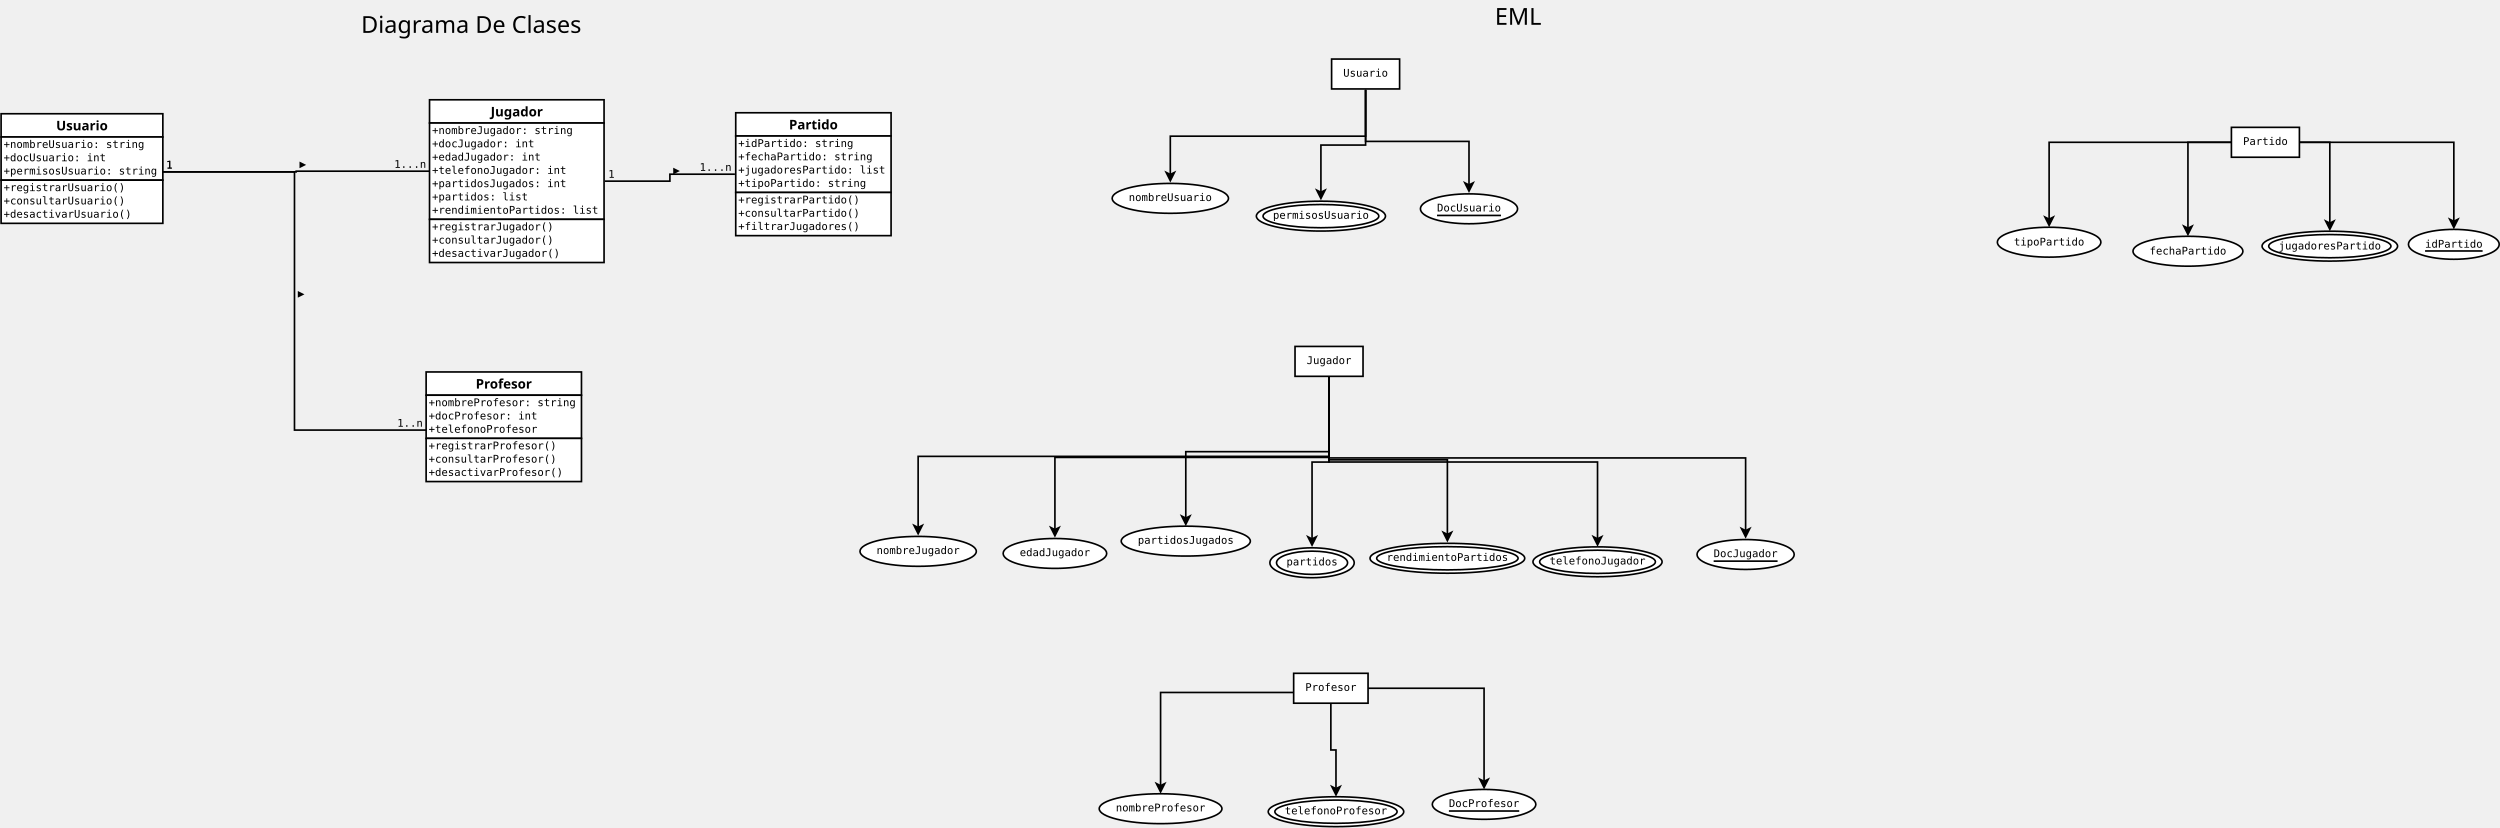
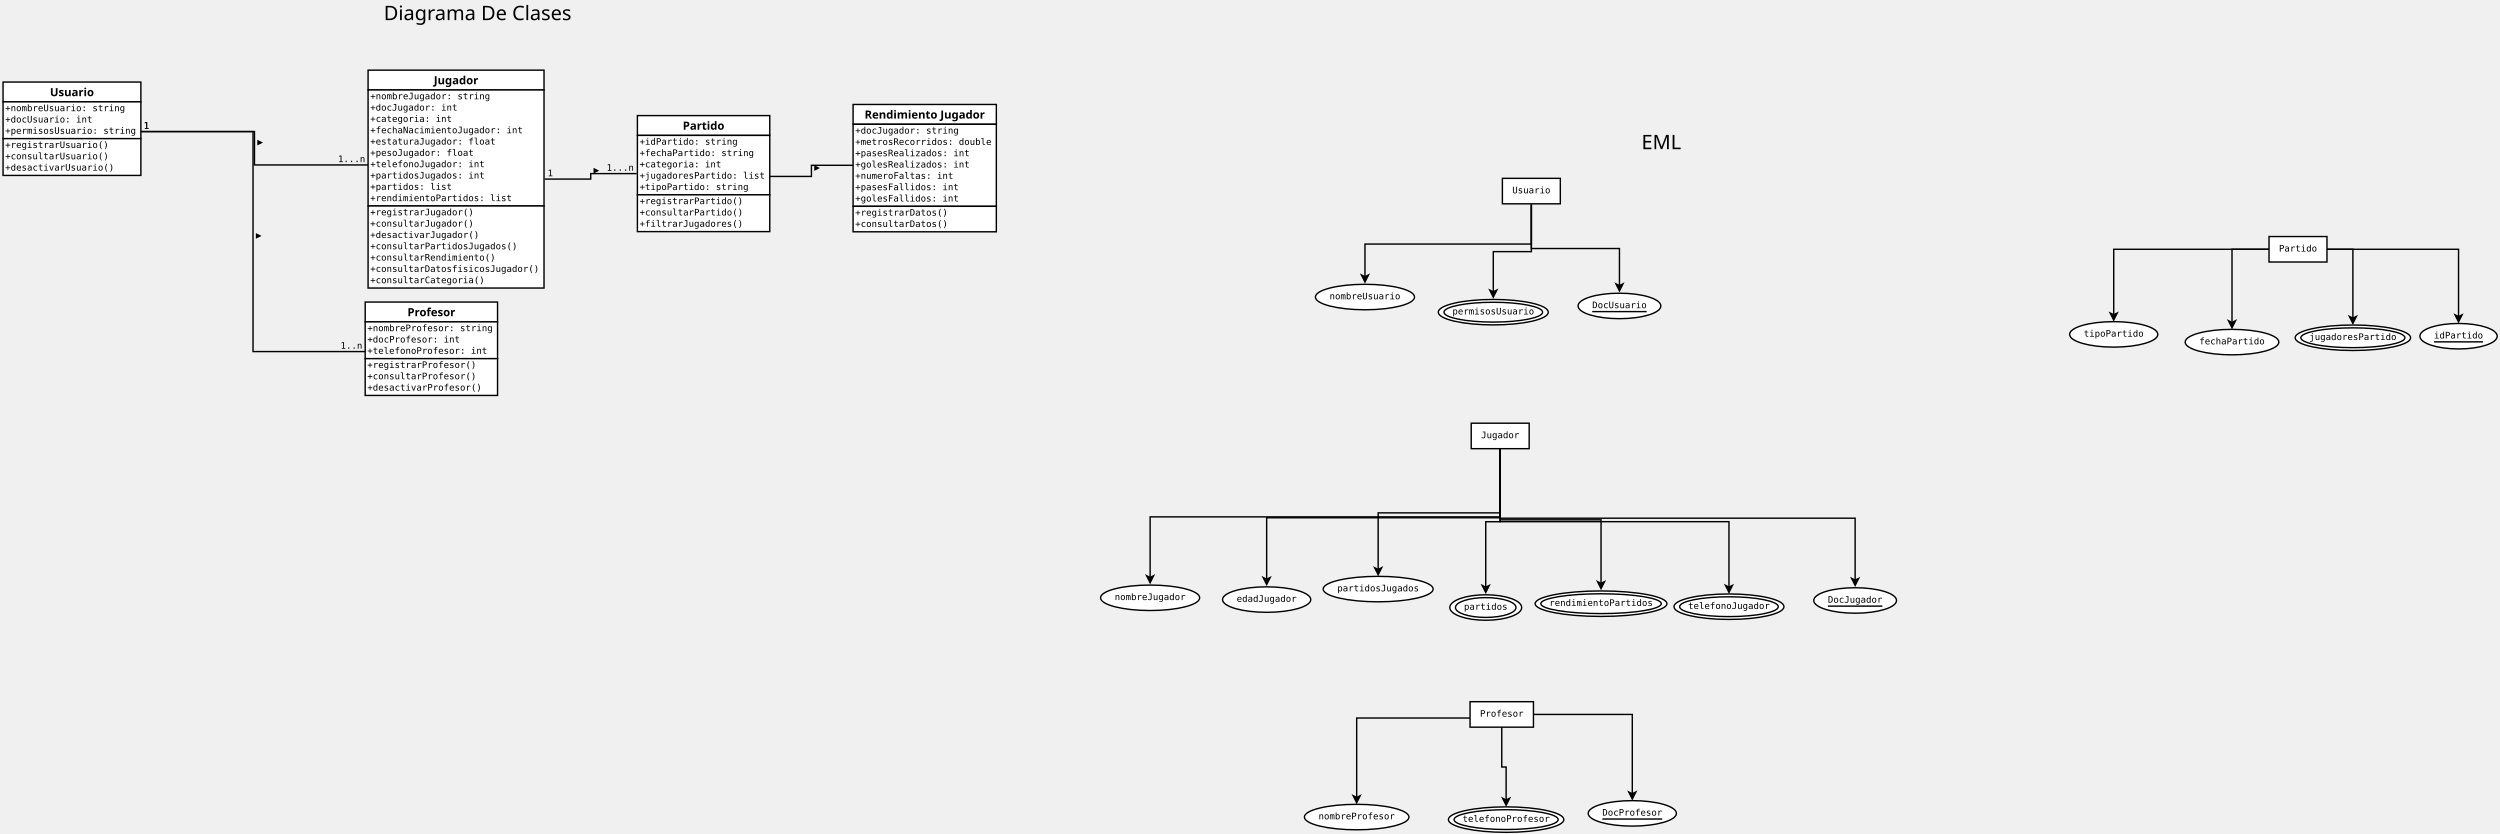
- <svg xmlns="http://www.w3.org/2000/svg" width="151cm" height="50cm" viewBox="-2 61 3011 995">
-   <g>
-     <rect style="fill: #ffffff" x="-0.672" y="196.983" width="194.8" height="28" />
-     <rect style="fill: none; fill-opacity:0; stroke-width: 2; stroke: #000000" x="-0.672" y="196.983" width="194.8" height="28" />
-     <text font-size="16" style="fill: #000000;text-anchor:middle;font-family:sans-serif;font-style:normal;font-weight:700" x="96.728" y="216.983">Usuario</text>
-     <rect style="fill: #ffffff" x="-0.672" y="224.983" width="194.8" height="52" />
-     <rect style="fill: none; fill-opacity:0; stroke-width: 2; stroke: #000000" x="-0.672" y="224.983" width="194.8" height="52" />
-     <text font-size="12.8" style="fill: #000000;text-anchor:start;font-family:monospace;font-style:normal;font-weight:normal" x="2.328" y="238.183">+nombreUsuario: string</text>
-     <text font-size="12.8" style="fill: #000000;text-anchor:start;font-family:monospace;font-style:normal;font-weight:normal" x="2.328" y="254.183">+docUsuario: int</text>
-     <text font-size="12.8" style="fill: #000000;text-anchor:start;font-family:monospace;font-style:normal;font-weight:normal" x="2.328" y="270.183">+permisosUsuario: string</text>
-     <rect style="fill: #ffffff" x="-0.672" y="276.983" width="194.8" height="52" />
-     <rect style="fill: none; fill-opacity:0; stroke-width: 2; stroke: #000000" x="-0.672" y="276.983" width="194.8" height="52" />
-     <text font-size="12.8" style="fill: #000000;text-anchor:start;font-family:monospace;font-style:normal;font-weight:normal" x="2.328" y="290.183">+registrarUsuario()</text>
-     <text font-size="12.8" style="fill: #000000;text-anchor:start;font-family:monospace;font-style:normal;font-weight:normal" x="2.328" y="306.183">+consultarUsuario()</text>
-     <text font-size="12.8" style="fill: #000000;text-anchor:start;font-family:monospace;font-style:normal;font-weight:normal" x="2.328" y="322.183">+desactivarUsuario()</text>
-   </g>
-   <g>
-     <rect style="fill: #ffffff" x="515.328" y="180.166" width="210.2" height="28" />
-     <rect style="fill: none; fill-opacity:0; stroke-width: 2; stroke: #000000" x="515.328" y="180.166" width="210.2" height="28" />
-     <text font-size="16" style="fill: #000000;text-anchor:middle;font-family:sans-serif;font-style:normal;font-weight:700" x="620.428" y="200.166">Jugador</text>
-     <rect style="fill: #ffffff" x="515.328" y="208.166" width="210.2" height="116" />
-     <rect style="fill: none; fill-opacity:0; stroke-width: 2; stroke: #000000" x="515.328" y="208.166" width="210.2" height="116" />
-     <text font-size="12.8" style="fill: #000000;text-anchor:start;font-family:monospace;font-style:normal;font-weight:normal" x="518.328" y="221.366">+nombreJugador: string</text>
-     <text font-size="12.8" style="fill: #000000;text-anchor:start;font-family:monospace;font-style:normal;font-weight:normal" x="518.328" y="237.366">+docJugador: int</text>
-     <text font-size="12.8" style="fill: #000000;text-anchor:start;font-family:monospace;font-style:normal;font-weight:normal" x="518.328" y="253.366">+edadJugador: int</text>
-     <text font-size="12.8" style="fill: #000000;text-anchor:start;font-family:monospace;font-style:normal;font-weight:normal" x="518.328" y="269.366">+telefonoJugador: int</text>
-     <text font-size="12.8" style="fill: #000000;text-anchor:start;font-family:monospace;font-style:normal;font-weight:normal" x="518.328" y="285.366">+partidosJugados: int</text>
-     <text font-size="12.8" style="fill: #000000;text-anchor:start;font-family:monospace;font-style:normal;font-weight:normal" x="518.328" y="301.366">+partidos: list</text>
-     <text font-size="12.8" style="fill: #000000;text-anchor:start;font-family:monospace;font-style:normal;font-weight:normal" x="518.328" y="317.366">+rendimientoPartidos: list</text>
-     <rect style="fill: #ffffff" x="515.328" y="324.166" width="210.2" height="52" />
-     <rect style="fill: none; fill-opacity:0; stroke-width: 2; stroke: #000000" x="515.328" y="324.166" width="210.2" height="52" />
-     <text font-size="12.8" style="fill: #000000;text-anchor:start;font-family:monospace;font-style:normal;font-weight:normal" x="518.328" y="337.366">+registrarJugador()</text>
-     <text font-size="12.8" style="fill: #000000;text-anchor:start;font-family:monospace;font-style:normal;font-weight:normal" x="518.328" y="353.366">+consultarJugador()</text>
-     <text font-size="12.8" style="fill: #000000;text-anchor:start;font-family:monospace;font-style:normal;font-weight:normal" x="518.328" y="369.366">+desactivarJugador()</text>
-   </g>
-   <g>
-     <rect style="fill: #ffffff" x="511.228" y="507.982" width="187.1" height="28" />
-     <rect style="fill: none; fill-opacity:0; stroke-width: 2; stroke: #000000" x="511.228" y="507.982" width="187.1" height="28" />
-     <text font-size="16" style="fill: #000000;text-anchor:middle;font-family:sans-serif;font-style:normal;font-weight:700" x="604.778" y="527.982">Profesor</text>
-     <rect style="fill: #ffffff" x="511.228" y="535.982" width="187.1" height="52" />
-     <rect style="fill: none; fill-opacity:0; stroke-width: 2; stroke: #000000" x="511.228" y="535.982" width="187.1" height="52" />
-     <text font-size="12.8" style="fill: #000000;text-anchor:start;font-family:monospace;font-style:normal;font-weight:normal" x="514.228" y="549.182">+nombreProfesor: string</text>
-     <text font-size="12.8" style="fill: #000000;text-anchor:start;font-family:monospace;font-style:normal;font-weight:normal" x="514.228" y="565.182">+docProfesor: int</text>
-     <text font-size="12.8" style="fill: #000000;text-anchor:start;font-family:monospace;font-style:normal;font-weight:normal" x="514.228" y="581.182">+telefonoProfesor</text>
-     <rect style="fill: #ffffff" x="511.228" y="587.982" width="187.1" height="52" />
-     <rect style="fill: none; fill-opacity:0; stroke-width: 2; stroke: #000000" x="511.228" y="587.982" width="187.1" height="52" />
-     <text font-size="12.8" style="fill: #000000;text-anchor:start;font-family:monospace;font-style:normal;font-weight:normal" x="514.228" y="601.182">+registrarProfesor()</text>
-     <text font-size="12.8" style="fill: #000000;text-anchor:start;font-family:monospace;font-style:normal;font-weight:normal" x="514.228" y="617.182">+consultarProfesor()</text>
-     <text font-size="12.8" style="fill: #000000;text-anchor:start;font-family:monospace;font-style:normal;font-weight:normal" x="514.228" y="633.182">+desactivarProfesor()</text>
-   </g>
-   <g>
-     <polyline style="fill: none; fill-opacity:0; stroke-width: 2; stroke: #000000" points="194.128,266.983 354.728,266.983 354.728,266.166 515.328,266.166 " />
-     <text font-size="12.8" style="fill: #000000;text-anchor:start;font-family:monospace;font-style:normal;font-weight:normal" x="356.728" y="262.575" />
-     <polygon style="fill: #000000" points="358.728,262.575 358.728,254.575 366.728,258.575 " />
-     <text font-size="12.8" style="fill: #000000;text-anchor:start;font-family:monospace;font-style:normal;font-weight:normal" x="198.128" y="262.983">1</text>
-     <text font-size="12.8" style="fill: #000000;text-anchor:end;font-family:monospace;font-style:normal;font-weight:normal" x="511.328" y="262.166">1...n</text>
-   </g>
-   <g>
-     <polyline style="fill: none; fill-opacity:0; stroke-width: 2; stroke: #000000" points="194.128,266.983 352.678,266.983 352.678,577.982 511.228,577.982 " />
-     <text font-size="12.8" style="fill: #000000;text-anchor:start;font-family:monospace;font-style:normal;font-weight:normal" x="354.678" y="418.482" />
-     <polygon style="fill: #000000" points="356.678,418.482 356.678,410.482 364.678,414.482 " />
-     <text font-size="12.8" style="fill: #000000;text-anchor:start;font-family:monospace;font-style:normal;font-weight:normal" x="198.128" y="262.983">1</text>
-     <text font-size="12.8" style="fill: #000000;text-anchor:end;font-family:monospace;font-style:normal;font-weight:normal" x="507.228" y="573.982">1..n</text>
-   </g>
-   <g>
-     <rect style="fill: #ffffff" x="884.114" y="195.801" width="187.1" height="28" />
-     <rect style="fill: none; fill-opacity:0; stroke-width: 2; stroke: #000000" x="884.114" y="195.801" width="187.1" height="28" />
-     <text font-size="16" style="fill: #000000;text-anchor:middle;font-family:sans-serif;font-style:normal;font-weight:700" x="977.664" y="215.801">Partido</text>
-     <rect style="fill: #ffffff" x="884.114" y="223.801" width="187.1" height="68" />
-     <rect style="fill: none; fill-opacity:0; stroke-width: 2; stroke: #000000" x="884.114" y="223.801" width="187.1" height="68" />
-     <text font-size="12.8" style="fill: #000000;text-anchor:start;font-family:monospace;font-style:normal;font-weight:normal" x="887.114" y="237.001">+idPartido: string</text>
-     <text font-size="12.8" style="fill: #000000;text-anchor:start;font-family:monospace;font-style:normal;font-weight:normal" x="887.114" y="253.001">+fechaPartido: string</text>
-     <text font-size="12.8" style="fill: #000000;text-anchor:start;font-family:monospace;font-style:normal;font-weight:normal" x="887.114" y="269.001">+jugadoresPartido: list</text>
-     <text font-size="12.8" style="fill: #000000;text-anchor:start;font-family:monospace;font-style:normal;font-weight:normal" x="887.114" y="285.001">+tipoPartido: string</text>
-     <rect style="fill: #ffffff" x="884.114" y="291.801" width="187.1" height="52" />
-     <rect style="fill: none; fill-opacity:0; stroke-width: 2; stroke: #000000" x="884.114" y="291.801" width="187.1" height="52" />
-     <text font-size="12.8" style="fill: #000000;text-anchor:start;font-family:monospace;font-style:normal;font-weight:normal" x="887.114" y="305.001">+registrarPartido()</text>
-     <text font-size="12.8" style="fill: #000000;text-anchor:start;font-family:monospace;font-style:normal;font-weight:normal" x="887.114" y="321.001">+consultarPartido()</text>
-     <text font-size="12.8" style="fill: #000000;text-anchor:start;font-family:monospace;font-style:normal;font-weight:normal" x="887.114" y="337.001">+filtrarJugadores()</text>
-   </g>
-   <g>
-     <polyline style="fill: none; fill-opacity:0; stroke-width: 2; stroke: #000000" points="883.108,269.801 804.821,269.801 804.821,278.166 726.534,278.166 " />
-     <text font-size="12.8" style="fill: #000000;text-anchor:start;font-family:monospace;font-style:normal;font-weight:normal" x="806.821" y="269.984" />
-     <polygon style="fill: #000000" points="808.821,269.984 808.821,261.984 816.821,265.984 " />
-     <text font-size="12.8" style="fill: #000000;text-anchor:end;font-family:monospace;font-style:normal;font-weight:normal" x="879.108" y="265.801">1...n</text>
-     <text font-size="12.8" style="fill: #000000;text-anchor:start;font-family:monospace;font-style:normal;font-weight:normal" x="730.534" y="274.166">1</text>
-   </g>
-   <text font-size="28.222" style="fill: #000000;text-anchor:start;font-family:sans-serif;font-style:normal;font-weight:normal" x="432.904" y="99.608">
-     <tspan x="432.904" y="99.608">Diagrama De Clases</tspan>
+ <svg xmlns="http://www.w3.org/2000/svg" width="177cm" height="59cm" viewBox="-519 -121 3528 1178">
+   <g>
+     <rect style="fill: #ffffff" x="-517.672" y="-5.017" width="194.8" height="28" />
+     <rect style="fill: none; fill-opacity:0; stroke-width: 2; stroke: #000000" x="-517.672" y="-5.017" width="194.8" height="28" />
+     <text font-size="16" style="fill: #000000;text-anchor:middle;font-family:sans-serif;font-style:normal;font-weight:700" x="-420.272" y="14.983">Usuario</text>
+     <rect style="fill: #ffffff" x="-517.672" y="22.983" width="194.8" height="52" />
+     <rect style="fill: none; fill-opacity:0; stroke-width: 2; stroke: #000000" x="-517.672" y="22.983" width="194.8" height="52" />
+     <text font-size="12.8" style="fill: #000000;text-anchor:start;font-family:monospace;font-style:normal;font-weight:normal" x="-514.672" y="36.183">+nombreUsuario: string</text>
+     <text font-size="12.8" style="fill: #000000;text-anchor:start;font-family:monospace;font-style:normal;font-weight:normal" x="-514.672" y="52.183">+docUsuario: int</text>
+     <text font-size="12.8" style="fill: #000000;text-anchor:start;font-family:monospace;font-style:normal;font-weight:normal" x="-514.672" y="68.183">+permisosUsuario: string</text>
+     <rect style="fill: #ffffff" x="-517.672" y="74.983" width="194.8" height="52" />
+     <rect style="fill: none; fill-opacity:0; stroke-width: 2; stroke: #000000" x="-517.672" y="74.983" width="194.8" height="52" />
+     <text font-size="12.8" style="fill: #000000;text-anchor:start;font-family:monospace;font-style:normal;font-weight:normal" x="-514.672" y="88.183">+registrarUsuario()</text>
+     <text font-size="12.8" style="fill: #000000;text-anchor:start;font-family:monospace;font-style:normal;font-weight:normal" x="-514.672" y="104.183">+consultarUsuario()</text>
+     <text font-size="12.8" style="fill: #000000;text-anchor:start;font-family:monospace;font-style:normal;font-weight:normal" x="-514.672" y="120.183">+desactivarUsuario()</text>
+   </g>
+   <g>
+     <rect style="fill: #ffffff" x="-1.672" y="-21.834" width="248.7" height="28" />
+     <rect style="fill: none; fill-opacity:0; stroke-width: 2; stroke: #000000" x="-1.672" y="-21.834" width="248.7" height="28" />
+     <text font-size="16" style="fill: #000000;text-anchor:middle;font-family:sans-serif;font-style:normal;font-weight:700" x="122.678" y="-1.834">Jugador</text>
+     <rect style="fill: #ffffff" x="-1.672" y="6.166" width="248.7" height="164" />
+     <rect style="fill: none; fill-opacity:0; stroke-width: 2; stroke: #000000" x="-1.672" y="6.166" width="248.7" height="164" />
+     <text font-size="12.8" style="fill: #000000;text-anchor:start;font-family:monospace;font-style:normal;font-weight:normal" x="1.328" y="19.366">+nombreJugador: string</text>
+     <text font-size="12.8" style="fill: #000000;text-anchor:start;font-family:monospace;font-style:normal;font-weight:normal" x="1.328" y="35.366">+docJugador: int</text>
+     <text font-size="12.8" style="fill: #000000;text-anchor:start;font-family:monospace;font-style:normal;font-weight:normal" x="1.328" y="51.366">+categoria: int</text>
+     <text font-size="12.8" style="fill: #000000;text-anchor:start;font-family:monospace;font-style:normal;font-weight:normal" x="1.328" y="67.366">+fechaNacimientoJugador: int</text>
+     <text font-size="12.8" style="fill: #000000;text-anchor:start;font-family:monospace;font-style:normal;font-weight:normal" x="1.328" y="83.366">+estaturaJugador: float</text>
+     <text font-size="12.8" style="fill: #000000;text-anchor:start;font-family:monospace;font-style:normal;font-weight:normal" x="1.328" y="99.366">+pesoJugador: float</text>
+     <text font-size="12.8" style="fill: #000000;text-anchor:start;font-family:monospace;font-style:normal;font-weight:normal" x="1.328" y="115.366">+telefonoJugador: int</text>
+     <text font-size="12.8" style="fill: #000000;text-anchor:start;font-family:monospace;font-style:normal;font-weight:normal" x="1.328" y="131.366">+partidosJugados: int</text>
+     <text font-size="12.8" style="fill: #000000;text-anchor:start;font-family:monospace;font-style:normal;font-weight:normal" x="1.328" y="147.366">+partidos: list</text>
+     <text font-size="12.8" style="fill: #000000;text-anchor:start;font-family:monospace;font-style:normal;font-weight:normal" x="1.328" y="163.366">+rendimientoPartidos: list</text>
+     <rect style="fill: #ffffff" x="-1.672" y="170.166" width="248.7" height="116" />
+     <rect style="fill: none; fill-opacity:0; stroke-width: 2; stroke: #000000" x="-1.672" y="170.166" width="248.7" height="116" />
+     <text font-size="12.8" style="fill: #000000;text-anchor:start;font-family:monospace;font-style:normal;font-weight:normal" x="1.328" y="183.366">+registrarJugador()</text>
+     <text font-size="12.8" style="fill: #000000;text-anchor:start;font-family:monospace;font-style:normal;font-weight:normal" x="1.328" y="199.366">+consultarJugador()</text>
+     <text font-size="12.8" style="fill: #000000;text-anchor:start;font-family:monospace;font-style:normal;font-weight:normal" x="1.328" y="215.366">+desactivarJugador()</text>
+     <text font-size="12.8" style="fill: #000000;text-anchor:start;font-family:monospace;font-style:normal;font-weight:normal" x="1.328" y="231.366">+consultarPartidosJugados()</text>
+     <text font-size="12.8" style="fill: #000000;text-anchor:start;font-family:monospace;font-style:normal;font-weight:normal" x="1.328" y="247.366">+consultarRendimiento()</text>
+     <text font-size="12.8" style="fill: #000000;text-anchor:start;font-family:monospace;font-style:normal;font-weight:normal" x="1.328" y="263.366">+consultarDatosfisicosJugador()</text>
+     <text font-size="12.8" style="fill: #000000;text-anchor:start;font-family:monospace;font-style:normal;font-weight:normal" x="1.328" y="279.366">+consultarCategoria()</text>
+   </g>
+   <g>
+     <rect style="fill: #ffffff" x="-5.772" y="305.982" width="187.1" height="28" />
+     <rect style="fill: none; fill-opacity:0; stroke-width: 2; stroke: #000000" x="-5.772" y="305.982" width="187.1" height="28" />
+     <text font-size="16" style="fill: #000000;text-anchor:middle;font-family:sans-serif;font-style:normal;font-weight:700" x="87.778" y="325.982">Profesor</text>
+     <rect style="fill: #ffffff" x="-5.772" y="333.982" width="187.1" height="52" />
+     <rect style="fill: none; fill-opacity:0; stroke-width: 2; stroke: #000000" x="-5.772" y="333.982" width="187.1" height="52" />
+     <text font-size="12.8" style="fill: #000000;text-anchor:start;font-family:monospace;font-style:normal;font-weight:normal" x="-2.772" y="347.182">+nombreProfesor: string</text>
+     <text font-size="12.8" style="fill: #000000;text-anchor:start;font-family:monospace;font-style:normal;font-weight:normal" x="-2.772" y="363.182">+docProfesor: int</text>
+     <text font-size="12.8" style="fill: #000000;text-anchor:start;font-family:monospace;font-style:normal;font-weight:normal" x="-2.772" y="379.182">+telefonoProfesor: int</text>
+     <rect style="fill: #ffffff" x="-5.772" y="385.982" width="187.1" height="52" />
+     <rect style="fill: none; fill-opacity:0; stroke-width: 2; stroke: #000000" x="-5.772" y="385.982" width="187.1" height="52" />
+     <text font-size="12.8" style="fill: #000000;text-anchor:start;font-family:monospace;font-style:normal;font-weight:normal" x="-2.772" y="399.182">+registrarProfesor()</text>
+     <text font-size="12.8" style="fill: #000000;text-anchor:start;font-family:monospace;font-style:normal;font-weight:normal" x="-2.772" y="415.182">+consultarProfesor()</text>
+     <text font-size="12.8" style="fill: #000000;text-anchor:start;font-family:monospace;font-style:normal;font-weight:normal" x="-2.772" y="431.182">+desactivarProfesor()</text>
+   </g>
+   <g>
+     <polyline style="fill: none; fill-opacity:0; stroke-width: 2; stroke: #000000" points="-322.872,64.983 -162.272,64.983 -162.272,112.166 -1.672,112.166 " />
+     <text font-size="12.8" style="fill: #000000;text-anchor:start;font-family:monospace;font-style:normal;font-weight:normal" x="-160.272" y="84.575" />
+     <polygon style="fill: #000000" points="-158.272,84.575 -158.272,76.575 -150.272,80.575 " />
+     <text font-size="12.8" style="fill: #000000;text-anchor:start;font-family:monospace;font-style:normal;font-weight:normal" x="-318.872" y="60.983">1</text>
+     <text font-size="12.8" style="fill: #000000;text-anchor:end;font-family:monospace;font-style:normal;font-weight:normal" x="-5.672" y="108.166">1...n</text>
+   </g>
+   <g>
+     <polyline style="fill: none; fill-opacity:0; stroke-width: 2; stroke: #000000" points="-322.872,64.983 -164.322,64.983 -164.322,375.982 -5.772,375.982 " />
+     <text font-size="12.8" style="fill: #000000;text-anchor:start;font-family:monospace;font-style:normal;font-weight:normal" x="-162.322" y="216.482" />
+     <polygon style="fill: #000000" points="-160.322,216.482 -160.322,208.482 -152.322,212.482 " />
+     <text font-size="12.8" style="fill: #000000;text-anchor:start;font-family:monospace;font-style:normal;font-weight:normal" x="-318.872" y="60.983">1</text>
+     <text font-size="12.8" style="fill: #000000;text-anchor:end;font-family:monospace;font-style:normal;font-weight:normal" x="-9.772" y="371.982">1..n</text>
+   </g>
+   <g>
+     <rect style="fill: #ffffff" x="379.035" y="42.402" width="187.1" height="28" />
+     <rect style="fill: none; fill-opacity:0; stroke-width: 2; stroke: #000000" x="379.035" y="42.402" width="187.1" height="28" />
+     <text font-size="16" style="fill: #000000;text-anchor:middle;font-family:sans-serif;font-style:normal;font-weight:700" x="472.585" y="62.402">Partido</text>
+     <rect style="fill: #ffffff" x="379.035" y="70.402" width="187.1" height="84" />
+     <rect style="fill: none; fill-opacity:0; stroke-width: 2; stroke: #000000" x="379.035" y="70.402" width="187.1" height="84" />
+     <text font-size="12.8" style="fill: #000000;text-anchor:start;font-family:monospace;font-style:normal;font-weight:normal" x="382.035" y="83.602">+idPartido: string</text>
+     <text font-size="12.8" style="fill: #000000;text-anchor:start;font-family:monospace;font-style:normal;font-weight:normal" x="382.035" y="99.602">+fechaPartido: string</text>
+     <text font-size="12.8" style="fill: #000000;text-anchor:start;font-family:monospace;font-style:normal;font-weight:normal" x="382.035" y="115.602">+categoria: int</text>
+     <text font-size="12.8" style="fill: #000000;text-anchor:start;font-family:monospace;font-style:normal;font-weight:normal" x="382.035" y="131.602">+jugadoresPartido: list</text>
+     <text font-size="12.8" style="fill: #000000;text-anchor:start;font-family:monospace;font-style:normal;font-weight:normal" x="382.035" y="147.602">+tipoPartido: string</text>
+     <rect style="fill: #ffffff" x="379.035" y="154.402" width="187.1" height="52" />
+     <rect style="fill: none; fill-opacity:0; stroke-width: 2; stroke: #000000" x="379.035" y="154.402" width="187.1" height="52" />
+     <text font-size="12.8" style="fill: #000000;text-anchor:start;font-family:monospace;font-style:normal;font-weight:normal" x="382.035" y="167.602">+registrarPartido()</text>
+     <text font-size="12.8" style="fill: #000000;text-anchor:start;font-family:monospace;font-style:normal;font-weight:normal" x="382.035" y="183.602">+consultarPartido()</text>
+     <text font-size="12.8" style="fill: #000000;text-anchor:start;font-family:monospace;font-style:normal;font-weight:normal" x="382.035" y="199.602">+filtrarJugadores()</text>
+   </g>
+   <g>
+     <polyline style="fill: none; fill-opacity:0; stroke-width: 2; stroke: #000000" points="378.029,124.402 313.032,124.402 313.032,132.166 248.036,132.166 " />
+     <text font-size="12.8" style="fill: #000000;text-anchor:start;font-family:monospace;font-style:normal;font-weight:normal" x="315.032" y="124.284" />
+     <polygon style="fill: #000000" points="317.032,124.284 317.032,116.284 325.032,120.284 " />
+     <text font-size="12.8" style="fill: #000000;text-anchor:end;font-family:monospace;font-style:normal;font-weight:normal" x="374.029" y="120.402">1...n</text>
+     <text font-size="12.8" style="fill: #000000;text-anchor:start;font-family:monospace;font-style:normal;font-weight:normal" x="252.036" y="128.166">1</text>
+   </g>
+   <text font-size="28.222" style="fill: #000000;text-anchor:start;font-family:sans-serif;font-style:normal;font-weight:normal" x="20.503" y="-92.55">
+     <tspan x="20.503" y="-92.55">Diagrama De Clases</tspan>
  </text>
  <text font-size="28.222" style="fill: #000000;text-anchor:start;font-family:sans-serif;font-style:normal;font-weight:normal" x="1798.42" y="89.868">
    <tspan x="1798.42" y="89.868">EML</tspan>
  </text>
  <g>
    <rect style="fill: #ffffff" x="1601.78" y="131.116" width="81.9" height="36" />
    <rect style="fill: none; fill-opacity:0; stroke-width: 2; stroke: #000000" x="1601.78" y="131.116" width="81.9" height="36" />
    <text font-size="12.8" style="fill: #000000;text-anchor:middle;font-family:monospace;font-style:normal;font-weight:normal" x="1642.73" y="152.316">Usuario</text>
  </g>
  <g>
    <rect style="fill: #ffffff" x="1557.73" y="477.236" width="81.9" height="36" />
    <rect style="fill: none; fill-opacity:0; stroke-width: 2; stroke: #000000" x="1557.73" y="477.236" width="81.9" height="36" />
    <text font-size="12.8" style="fill: #000000;text-anchor:middle;font-family:monospace;font-style:normal;font-weight:normal" x="1598.68" y="498.436">Jugador</text>
  </g>
  <g>
    <rect style="fill: #ffffff" x="1556.08" y="870.926" width="89.6" height="36" />
    <rect style="fill: none; fill-opacity:0; stroke-width: 2; stroke: #000000" x="1556.08" y="870.926" width="89.6" height="36" />
    <text font-size="12.8" style="fill: #000000;text-anchor:middle;font-family:monospace;font-style:normal;font-weight:normal" x="1600.88" y="892.126">Profesor</text>
  </g>
  <g>
-     <rect style="fill: #ffffff" x="2685.51" y="213.372" width="81.9" height="36" />
-     <rect style="fill: none; fill-opacity:0; stroke-width: 2; stroke: #000000" x="2685.51" y="213.372" width="81.9" height="36" />
-     <text font-size="12.8" style="fill: #000000;text-anchor:middle;font-family:monospace;font-style:normal;font-weight:normal" x="2726.46" y="234.572">Partido</text>
+     <rect style="fill: #ffffff" x="2685.5" y="213.372" width="81.9" height="36" />
+     <rect style="fill: none; fill-opacity:0; stroke-width: 2; stroke: #000000" x="2685.5" y="213.372" width="81.9" height="36" />
+     <text font-size="12.8" style="fill: #000000;text-anchor:middle;font-family:monospace;font-style:normal;font-weight:normal" x="2726.45" y="234.572">Partido</text>
  </g>
  <g>
    <ellipse style="fill: #ffffff" cx="1407.52" cy="298.892" rx="70.05" ry="18" />
    <ellipse style="fill: none; fill-opacity:0; stroke-width: 2; stroke: #000000" cx="1407.52" cy="298.892" rx="70.05" ry="18" />
    <text font-size="12.8" style="fill: #000000;text-anchor:middle;font-family:monospace;font-style:normal;font-weight:normal" x="1407.52" y="302.092">nombreUsuario</text>
  </g>
  <g>
    <ellipse style="fill: #ffffff" cx="1588.91" cy="320.288" rx="77.75" ry="18" />
    <ellipse style="fill: none; fill-opacity:0; stroke-width: 2; stroke: #000000" cx="1588.91" cy="320.288" rx="77.75" ry="18" />
    <ellipse style="fill: none; fill-opacity:0; stroke-width: 2; stroke: #000000" cx="1588.91" cy="320.288" rx="69.75" ry="14" />
    <text font-size="12.8" style="fill: #000000;text-anchor:middle;font-family:monospace;font-style:normal;font-weight:normal" x="1588.91" y="323.488">permisosUsuario</text>
  </g>
  <g>
    <ellipse style="fill: #ffffff" cx="1767.26" cy="311.478" rx="58.5" ry="18" />
    <ellipse style="fill: none; fill-opacity:0; stroke-width: 2; stroke: #000000" cx="1767.26" cy="311.478" rx="58.5" ry="18" />
    <text font-size="12.8" style="fill: #000000;text-anchor:middle;font-family:monospace;font-style:normal;font-weight:normal" x="1767.26" y="314.678">DocUsuario</text>
    <line style="fill: none; fill-opacity:0; stroke-width: 2; stroke: #000000" x1="1728.76" y1="319.478" x2="1805.76" y2="319.478" />
  </g>
  <g>
    <polyline style="fill: none; fill-opacity:0; stroke-width: 2; stroke: #000000" points="1642.73,168.125 1642.73,234.702 1588.91,234.702 1588.91,291.543 " />
    <polygon style="fill: #000000" points="1588.91,299.043 1583.91,289.043 1588.91,291.543 1593.91,289.043 " />
    <polygon style="fill: none; fill-opacity:0; stroke-width: 2; stroke: #000000" points="1588.91,299.043 1583.91,289.043 1588.91,291.543 1593.91,289.043 " />
  </g>
  <g>
    <polyline style="fill: none; fill-opacity:0; stroke-width: 2; stroke: #000000" points="1642.73,168.125 1642.73,224.004 1407.52,224.004 1407.52,270.147 " />
    <polygon style="fill: #000000" points="1407.52,277.647 1402.52,267.647 1407.52,270.147 1412.52,267.647 " />
    <polygon style="fill: none; fill-opacity:0; stroke-width: 2; stroke: #000000" points="1407.52,277.647 1402.52,267.647 1407.52,270.147 1412.52,267.647 " />
  </g>
  <g>
    <polyline style="fill: none; fill-opacity:0; stroke-width: 2; stroke: #000000" points="1642.73,168.125 1642.73,230.297 1767.26,230.297 1767.26,282.733 " />
    <polygon style="fill: #000000" points="1767.26,290.233 1762.26,280.233 1767.26,282.733 1772.26,280.233 " />
    <polygon style="fill: none; fill-opacity:0; stroke-width: 2; stroke: #000000" points="1767.26,290.233 1762.26,280.233 1767.26,282.733 1772.26,280.233 " />
  </g>
  <g>
    <ellipse style="fill: #ffffff" cx="1103.81" cy="724.046" rx="70.05" ry="18" />
    <ellipse style="fill: none; fill-opacity:0; stroke-width: 2; stroke: #000000" cx="1103.81" cy="724.046" rx="70.05" ry="18" />
    <text font-size="12.8" style="fill: #000000;text-anchor:middle;font-family:monospace;font-style:normal;font-weight:normal" x="1103.81" y="727.246">nombreJugador</text>
  </g>
  <g>
    <ellipse style="fill: #ffffff" cx="1922.06" cy="736.632" rx="77.75" ry="18" />
    <ellipse style="fill: none; fill-opacity:0; stroke-width: 2; stroke: #000000" cx="1922.06" cy="736.632" rx="77.75" ry="18" />
    <ellipse style="fill: none; fill-opacity:0; stroke-width: 2; stroke: #000000" cx="1922.06" cy="736.632" rx="69.75" ry="14" />
    <text font-size="12.8" style="fill: #000000;text-anchor:middle;font-family:monospace;font-style:normal;font-weight:normal" x="1922.06" y="739.832">telefonoJugador</text>
  </g>
  <g>
    <ellipse style="fill: #ffffff" cx="2100.42" cy="727.822" rx="58.5" ry="18" />
    <ellipse style="fill: none; fill-opacity:0; stroke-width: 2; stroke: #000000" cx="2100.42" cy="727.822" rx="58.5" ry="18" />
    <text font-size="12.8" style="fill: #000000;text-anchor:middle;font-family:monospace;font-style:normal;font-weight:normal" x="2100.42" y="731.022">DocJugador</text>
    <line style="fill: none; fill-opacity:0; stroke-width: 2; stroke: #000000" x1="2061.92" y1="735.822" x2="2138.92" y2="735.822" />
  </g>
  <g>
    <ellipse style="fill: #ffffff" cx="1268.54" cy="726.564" rx="62.35" ry="18" />
    <ellipse style="fill: none; fill-opacity:0; stroke-width: 2; stroke: #000000" cx="1268.54" cy="726.564" rx="62.35" ry="18" />
    <text font-size="12.8" style="fill: #000000;text-anchor:middle;font-family:monospace;font-style:normal;font-weight:normal" x="1268.54" y="729.764">edadJugador</text>
  </g>
  <g>
    <ellipse style="fill: #ffffff" cx="1426.16" cy="711.718" rx="77.75" ry="18" />
    <ellipse style="fill: none; fill-opacity:0; stroke-width: 2; stroke: #000000" cx="1426.16" cy="711.718" rx="77.75" ry="18" />
    <text font-size="12.8" style="fill: #000000;text-anchor:middle;font-family:monospace;font-style:normal;font-weight:normal" x="1426.16" y="714.918">partidosJugados</text>
  </g>
  <g>
    <ellipse style="fill: #ffffff" cx="1578.23" cy="737.788" rx="50.8" ry="18" />
    <ellipse style="fill: none; fill-opacity:0; stroke-width: 2; stroke: #000000" cx="1578.23" cy="737.788" rx="50.8" ry="18" />
    <ellipse style="fill: none; fill-opacity:0; stroke-width: 2; stroke: #000000" cx="1578.23" cy="737.788" rx="42.8" ry="14" />
    <text font-size="12.8" style="fill: #000000;text-anchor:middle;font-family:monospace;font-style:normal;font-weight:normal" x="1578.23" y="740.988">partidos</text>
  </g>
  <g>
    <ellipse style="fill: #ffffff" cx="1741.23" cy="732.374" rx="93.15" ry="18" />
    <ellipse style="fill: none; fill-opacity:0; stroke-width: 2; stroke: #000000" cx="1741.23" cy="732.374" rx="93.15" ry="18" />
    <ellipse style="fill: none; fill-opacity:0; stroke-width: 2; stroke: #000000" cx="1741.23" cy="732.374" rx="85.15" ry="14" />
    <text font-size="12.8" style="fill: #000000;text-anchor:middle;font-family:monospace;font-style:normal;font-weight:normal" x="1741.23" y="735.574">rendimientoPartidos</text>
  </g>
  <g>
    <polyline style="fill: none; fill-opacity:0; stroke-width: 2; stroke: #000000" points="1598.68,514.245 1598.68,609.641 1103.81,609.641 1103.81,695.301 " />
    <polygon style="fill: #000000" points="1103.81,702.801 1098.81,692.801 1103.81,695.301 1108.81,692.801 " />
    <polygon style="fill: none; fill-opacity:0; stroke-width: 2; stroke: #000000" points="1103.81,702.801 1098.81,692.801 1103.81,695.301 1108.81,692.801 " />
  </g>
  <g>
    <polyline style="fill: none; fill-opacity:0; stroke-width: 2; stroke: #000000" points="1598.68,514.245 1598.68,610.9 1268.54,610.9 1268.54,697.819 " />
    <polygon style="fill: #000000" points="1268.54,705.319 1263.54,695.319 1268.54,697.819 1273.54,695.319 " />
    <polygon style="fill: none; fill-opacity:0; stroke-width: 2; stroke: #000000" points="1268.54,705.319 1263.54,695.319 1268.54,697.819 1273.54,695.319 " />
  </g>
  <g>
    <polyline style="fill: none; fill-opacity:0; stroke-width: 2; stroke: #000000" points="1598.68,514.245 1598.68,603.982 1426.16,603.982 1426.16,683.982 " />
    <polygon style="fill: #000000" points="1426.16,691.482 1421.16,681.482 1426.16,683.982 1431.16,681.482 " />
    <polygon style="fill: none; fill-opacity:0; stroke-width: 2; stroke: #000000" points="1426.16,691.482 1421.16,681.482 1426.16,683.982 1431.16,681.482 " />
  </g>
  <g>
    <polyline style="fill: none; fill-opacity:0; stroke-width: 2; stroke: #000000" points="1598.68,514.245 1598.68,616.512 1578.23,616.512 1578.23,709.043 " />
    <polygon style="fill: #000000" points="1578.23,716.543 1573.23,706.543 1578.23,709.043 1583.23,706.543 " />
    <polygon style="fill: none; fill-opacity:0; stroke-width: 2; stroke: #000000" points="1578.23,716.543 1573.23,706.543 1578.23,709.043 1583.23,706.543 " />
  </g>
  <g>
    <polyline style="fill: none; fill-opacity:0; stroke-width: 2; stroke: #000000" points="1598.68,514.245 1598.68,613.805 1741.23,613.805 1741.23,703.629 " />
    <polygon style="fill: #000000" points="1741.23,711.129 1736.23,701.129 1741.23,703.629 1746.23,701.129 " />
    <polygon style="fill: none; fill-opacity:0; stroke-width: 2; stroke: #000000" points="1741.23,711.129 1736.23,701.129 1741.23,703.629 1746.23,701.129 " />
  </g>
  <g>
    <polyline style="fill: none; fill-opacity:0; stroke-width: 2; stroke: #000000" points="1598.68,514.245 1598.68,616.439 1922.06,616.439 1922.06,708.896 " />
    <polygon style="fill: #000000" points="1922.06,716.396 1917.06,706.396 1922.06,708.896 1927.06,706.396 " />
    <polygon style="fill: none; fill-opacity:0; stroke-width: 2; stroke: #000000" points="1922.06,716.396 1917.06,706.396 1922.06,708.896 1927.06,706.396 " />
  </g>
  <g>
    <polyline style="fill: none; fill-opacity:0; stroke-width: 2; stroke: #000000" points="1598.68,514.245 1598.68,611.529 2100.42,611.529 2100.42,699.077 " />
    <polygon style="fill: #000000" points="2100.42,706.577 2095.42,696.577 2100.42,699.077 2105.42,696.577 " />
    <polygon style="fill: none; fill-opacity:0; stroke-width: 2; stroke: #000000" points="2100.42,706.577 2095.42,696.577 2100.42,699.077 2105.42,696.577 " />
  </g>
  <g>
    <ellipse style="fill: #ffffff" cx="1395.8" cy="1034" rx="73.9" ry="18" />
    <ellipse style="fill: none; fill-opacity:0; stroke-width: 2; stroke: #000000" cx="1395.8" cy="1034" rx="73.9" ry="18" />
    <text font-size="12.8" style="fill: #000000;text-anchor:middle;font-family:monospace;font-style:normal;font-weight:normal" x="1395.8" y="1037.2">nombreProfesor</text>
  </g>
  <g>
    <ellipse style="fill: #ffffff" cx="1607.05" cy="1037.59" rx="81.6" ry="18" />
    <ellipse style="fill: none; fill-opacity:0; stroke-width: 2; stroke: #000000" cx="1607.05" cy="1037.59" rx="81.6" ry="18" />
    <ellipse style="fill: none; fill-opacity:0; stroke-width: 2; stroke: #000000" cx="1607.05" cy="1037.59" rx="73.6" ry="14" />
    <text font-size="12.8" style="fill: #000000;text-anchor:middle;font-family:monospace;font-style:normal;font-weight:normal" x="1607.05" y="1040.79">telefonoProfesor</text>
  </g>
  <g>
    <ellipse style="fill: #ffffff" cx="1785.41" cy="1028.78" rx="62.35" ry="18" />
    <ellipse style="fill: none; fill-opacity:0; stroke-width: 2; stroke: #000000" cx="1785.41" cy="1028.78" rx="62.35" ry="18" />
    <text font-size="12.8" style="fill: #000000;text-anchor:middle;font-family:monospace;font-style:normal;font-weight:normal" x="1785.41" y="1031.98">DocProfesor</text>
    <line style="fill: none; fill-opacity:0; stroke-width: 2; stroke: #000000" x1="1743.06" y1="1036.78" x2="1827.76" y2="1036.78" />
  </g>
  <g>
    <polyline style="fill: none; fill-opacity:0; stroke-width: 2; stroke: #000000" points="1555,895 1555,894 1395.8,894 1395.8,1006.26 " />
    <polygon style="fill: #000000" points="1395.8,1013.76 1390.8,1003.76 1395.8,1006.26 1400.8,1003.76 " />
    <polygon style="fill: none; fill-opacity:0; stroke-width: 2; stroke: #000000" points="1395.8,1013.76 1390.8,1003.76 1395.8,1006.26 1400.8,1003.76 " />
  </g>
  <g>
    <polyline style="fill: none; fill-opacity:0; stroke-width: 2; stroke: #000000" points="1600.88,906.926 1600.88,963.256 1607.05,963.256 1607.05,1009.85 " />
    <polygon style="fill: #000000" points="1607.05,1017.35 1602.05,1007.35 1607.05,1009.85 1612.05,1007.35 " />
    <polygon style="fill: none; fill-opacity:0; stroke-width: 2; stroke: #000000" points="1607.05,1017.35 1602.05,1007.35 1607.05,1009.85 1612.05,1007.35 " />
  </g>
  <g>
    <polyline style="fill: none; fill-opacity:0; stroke-width: 2; stroke: #000000" points="1645.68,888.926 1785.41,888.926 1785.41,1001.04 " />
    <polygon style="fill: #000000" points="1785.41,1008.54 1780.41,998.54 1785.41,1001.04 1790.41,998.54 " />
    <polygon style="fill: none; fill-opacity:0; stroke-width: 2; stroke: #000000" points="1785.41,1008.54 1780.41,998.54 1785.41,1001.04 1790.41,998.54 " />
  </g>
  <g>
-     <ellipse style="fill: #ffffff" cx="2953.4" cy="354.264" rx="54.65" ry="18" />
-     <ellipse style="fill: none; fill-opacity:0; stroke-width: 2; stroke: #000000" cx="2953.4" cy="354.264" rx="54.65" ry="18" />
-     <text font-size="12.8" style="fill: #000000;text-anchor:middle;font-family:monospace;font-style:normal;font-weight:normal" x="2953.4" y="358.264">idPartido</text>
-     <line style="fill: none; fill-opacity:0; stroke-width: 2; stroke: #000000" x1="2918.75" y1="362.264" x2="2988.05" y2="362.264" />
+     <ellipse style="fill: #ffffff" cx="2953.39" cy="354.264" rx="54.65" ry="18" />
+     <ellipse style="fill: none; fill-opacity:0; stroke-width: 2; stroke: #000000" cx="2953.39" cy="354.264" rx="54.65" ry="18" />
+     <text font-size="12.8" style="fill: #000000;text-anchor:middle;font-family:monospace;font-style:normal;font-weight:normal" x="2953.39" y="357.464">idPartido</text>
+     <line style="fill: none; fill-opacity:0; stroke-width: 2; stroke: #000000" x1="2918.74" y1="362.264" x2="2988.04" y2="362.264" />
  </g>
  <g>
    <ellipse style="fill: #ffffff" cx="2633.16" cy="362.588" rx="66.2" ry="18" />
    <ellipse style="fill: none; fill-opacity:0; stroke-width: 2; stroke: #000000" cx="2633.16" cy="362.588" rx="66.2" ry="18" />
-     <text font-size="12.8" style="fill: #000000;text-anchor:middle;font-family:monospace;font-style:normal;font-weight:normal" x="2633.16" y="366.588">fechaPartido</text>
-   </g>
-   <g>
-     <ellipse style="fill: #ffffff" cx="2804.04" cy="356.453" rx="81.6" ry="18" />
-     <ellipse style="fill: none; fill-opacity:0; stroke-width: 2; stroke: #000000" cx="2804.04" cy="356.453" rx="81.6" ry="18" />
-     <ellipse style="fill: none; fill-opacity:0; stroke-width: 2; stroke: #000000" cx="2804.04" cy="356.453" rx="73.6" ry="14" />
-     <text font-size="12.8" style="fill: #000000;text-anchor:middle;font-family:monospace;font-style:normal;font-weight:normal" x="2804.04" y="360.453">jugadoresPartido</text>
-   </g>
-   <g>
-     <ellipse style="fill: #ffffff" cx="2465.96" cy="351.696" rx="62.35" ry="18" />
-     <ellipse style="fill: none; fill-opacity:0; stroke-width: 2; stroke: #000000" cx="2465.96" cy="351.696" rx="62.35" ry="18" />
-     <text font-size="12.8" style="fill: #000000;text-anchor:middle;font-family:monospace;font-style:normal;font-weight:normal" x="2465.96" y="355.696">tipoPartido</text>
-   </g>
-   <g>
-     <polyline style="fill: none; fill-opacity:0; stroke-width: 2; stroke: #000000" points="2685.51,231.372 2465.96,231.372 2465.96,323.96 " />
-     <polygon style="fill: #000000" points="2465.96,331.46 2460.96,321.46 2465.96,323.96 2470.96,321.46 " />
-     <polygon style="fill: none; fill-opacity:0; stroke-width: 2; stroke: #000000" points="2465.96,331.46 2460.96,321.46 2465.96,323.96 2470.96,321.46 " />
-   </g>
-   <g>
-     <polyline style="fill: none; fill-opacity:0; stroke-width: 2; stroke: #000000" points="2685.51,231.372 2633.16,231.372 2633.16,334.852 " />
+     <text font-size="12.8" style="fill: #000000;text-anchor:middle;font-family:monospace;font-style:normal;font-weight:normal" x="2633.16" y="365.788">fechaPartido</text>
+   </g>
+   <g>
+     <ellipse style="fill: #ffffff" cx="2804.04" cy="356.452" rx="81.6" ry="18" />
+     <ellipse style="fill: none; fill-opacity:0; stroke-width: 2; stroke: #000000" cx="2804.04" cy="356.452" rx="81.6" ry="18" />
+     <ellipse style="fill: none; fill-opacity:0; stroke-width: 2; stroke: #000000" cx="2804.04" cy="356.452" rx="73.6" ry="14" />
+     <text font-size="12.8" style="fill: #000000;text-anchor:middle;font-family:monospace;font-style:normal;font-weight:normal" x="2804.04" y="359.652">jugadoresPartido</text>
+   </g>
+   <g>
+     <ellipse style="fill: #ffffff" cx="2465.95" cy="351.696" rx="62.35" ry="18" />
+     <ellipse style="fill: none; fill-opacity:0; stroke-width: 2; stroke: #000000" cx="2465.95" cy="351.696" rx="62.35" ry="18" />
+     <text font-size="12.8" style="fill: #000000;text-anchor:middle;font-family:monospace;font-style:normal;font-weight:normal" x="2465.95" y="354.896">tipoPartido</text>
+   </g>
+   <g>
+     <polyline style="fill: none; fill-opacity:0; stroke-width: 2; stroke: #000000" points="2685.5,231.372 2465.95,231.372 2465.95,323.96 " />
+     <polygon style="fill: #000000" points="2465.95,331.46 2460.95,321.46 2465.95,323.96 2470.95,321.46 " />
+     <polygon style="fill: none; fill-opacity:0; stroke-width: 2; stroke: #000000" points="2465.95,331.46 2460.95,321.46 2465.95,323.96 2470.95,321.46 " />
+   </g>
+   <g>
+     <polyline style="fill: none; fill-opacity:0; stroke-width: 2; stroke: #000000" points="2685.5,231.372 2633.16,231.372 2633.16,334.852 " />
    <polygon style="fill: #000000" points="2633.16,342.352 2628.16,332.352 2633.16,334.852 2638.16,332.352 " />
    <polygon style="fill: none; fill-opacity:0; stroke-width: 2; stroke: #000000" points="2633.16,342.352 2628.16,332.352 2633.16,334.852 2638.16,332.352 " />
  </g>
  <g>
-     <polyline style="fill: none; fill-opacity:0; stroke-width: 2; stroke: #000000" points="2767.41,231.372 2953.4,231.372 2953.4,326.528 " />
-     <polygon style="fill: #000000" points="2953.4,334.028 2948.4,324.028 2953.4,326.528 2958.4,324.028 " />
-     <polygon style="fill: none; fill-opacity:0; stroke-width: 2; stroke: #000000" points="2953.4,334.028 2948.4,324.028 2953.4,326.528 2958.4,324.028 " />
-   </g>
-   <g>
-     <polyline style="fill: none; fill-opacity:0; stroke-width: 2; stroke: #000000" points="2767.41,231.372 2804.04,231.372 2804.04,328.717 " />
-     <polygon style="fill: #000000" points="2804.04,336.217 2799.04,326.217 2804.04,328.717 2809.04,326.217 " />
-     <polygon style="fill: none; fill-opacity:0; stroke-width: 2; stroke: #000000" points="2804.04,336.217 2799.04,326.217 2804.04,328.717 2809.04,326.217 " />
+     <polyline style="fill: none; fill-opacity:0; stroke-width: 2; stroke: #000000" points="2767.4,231.372 2953.39,231.372 2953.39,326.528 " />
+     <polygon style="fill: #000000" points="2953.39,334.028 2948.39,324.028 2953.39,326.528 2958.39,324.028 " />
+     <polygon style="fill: none; fill-opacity:0; stroke-width: 2; stroke: #000000" points="2953.39,334.028 2948.39,324.028 2953.39,326.528 2958.39,324.028 " />
+   </g>
+   <g>
+     <polyline style="fill: none; fill-opacity:0; stroke-width: 2; stroke: #000000" points="2767.4,231.372 2804.04,231.372 2804.04,328.716 " />
+     <polygon style="fill: #000000" points="2804.04,336.216 2799.04,326.216 2804.04,328.716 2809.04,326.216 " />
+     <polygon style="fill: none; fill-opacity:0; stroke-width: 2; stroke: #000000" points="2804.04,336.216 2799.04,326.216 2804.04,328.716 2809.04,326.216 " />
+   </g>
+   <g>
+     <rect style="fill: #ffffff" x="683.925" y="26.668" width="202.5" height="28" />
+     <rect style="fill: none; fill-opacity:0; stroke-width: 2; stroke: #000000" x="683.925" y="26.668" width="202.5" height="28" />
+     <text font-size="16" style="fill: #000000;text-anchor:middle;font-family:sans-serif;font-style:normal;font-weight:700" x="785.175" y="46.668">Rendimiento Jugador</text>
+     <rect style="fill: #ffffff" x="683.925" y="54.668" width="202.5" height="116" />
+     <rect style="fill: none; fill-opacity:0; stroke-width: 2; stroke: #000000" x="683.925" y="54.668" width="202.5" height="116" />
+     <text font-size="12.8" style="fill: #000000;text-anchor:start;font-family:monospace;font-style:normal;font-weight:normal" x="686.925" y="67.868">+docJugador: string</text>
+     <text font-size="12.8" style="fill: #000000;text-anchor:start;font-family:monospace;font-style:normal;font-weight:normal" x="686.925" y="83.868">+metrosRecorridos: double</text>
+     <text font-size="12.8" style="fill: #000000;text-anchor:start;font-family:monospace;font-style:normal;font-weight:normal" x="686.925" y="99.868">+pasesRealizados: int</text>
+     <text font-size="12.8" style="fill: #000000;text-anchor:start;font-family:monospace;font-style:normal;font-weight:normal" x="686.925" y="115.868">+golesRealizados: int</text>
+     <text font-size="12.8" style="fill: #000000;text-anchor:start;font-family:monospace;font-style:normal;font-weight:normal" x="686.925" y="131.868">+numeroFaltas: int</text>
+     <text font-size="12.8" style="fill: #000000;text-anchor:start;font-family:monospace;font-style:normal;font-weight:normal" x="686.925" y="147.868">+pasesFallidos: int</text>
+     <text font-size="12.8" style="fill: #000000;text-anchor:start;font-family:monospace;font-style:normal;font-weight:normal" x="686.925" y="163.868">+golesFallidos: int</text>
+     <rect style="fill: #ffffff" x="683.925" y="170.668" width="202.5" height="36" />
+     <rect style="fill: none; fill-opacity:0; stroke-width: 2; stroke: #000000" x="683.925" y="170.668" width="202.5" height="36" />
+     <text font-size="12.8" style="fill: #000000;text-anchor:start;font-family:monospace;font-style:normal;font-weight:normal" x="686.925" y="183.868">+registrarDatos()</text>
+     <text font-size="12.8" style="fill: #000000;text-anchor:start;font-family:monospace;font-style:normal;font-weight:normal" x="686.925" y="199.868">+consultarDatos()</text>
+   </g>
+   <g>
+     <polyline style="fill: none; fill-opacity:0; stroke-width: 2; stroke: #000000" points="566.135,128.402 625.03,128.402 625.03,112.668 683.925,112.668 " />
+     <polygon style="fill: #000000" points="629.03,120.535 629.03,112.535 637.03,116.535 " />
  </g>
</svg>
